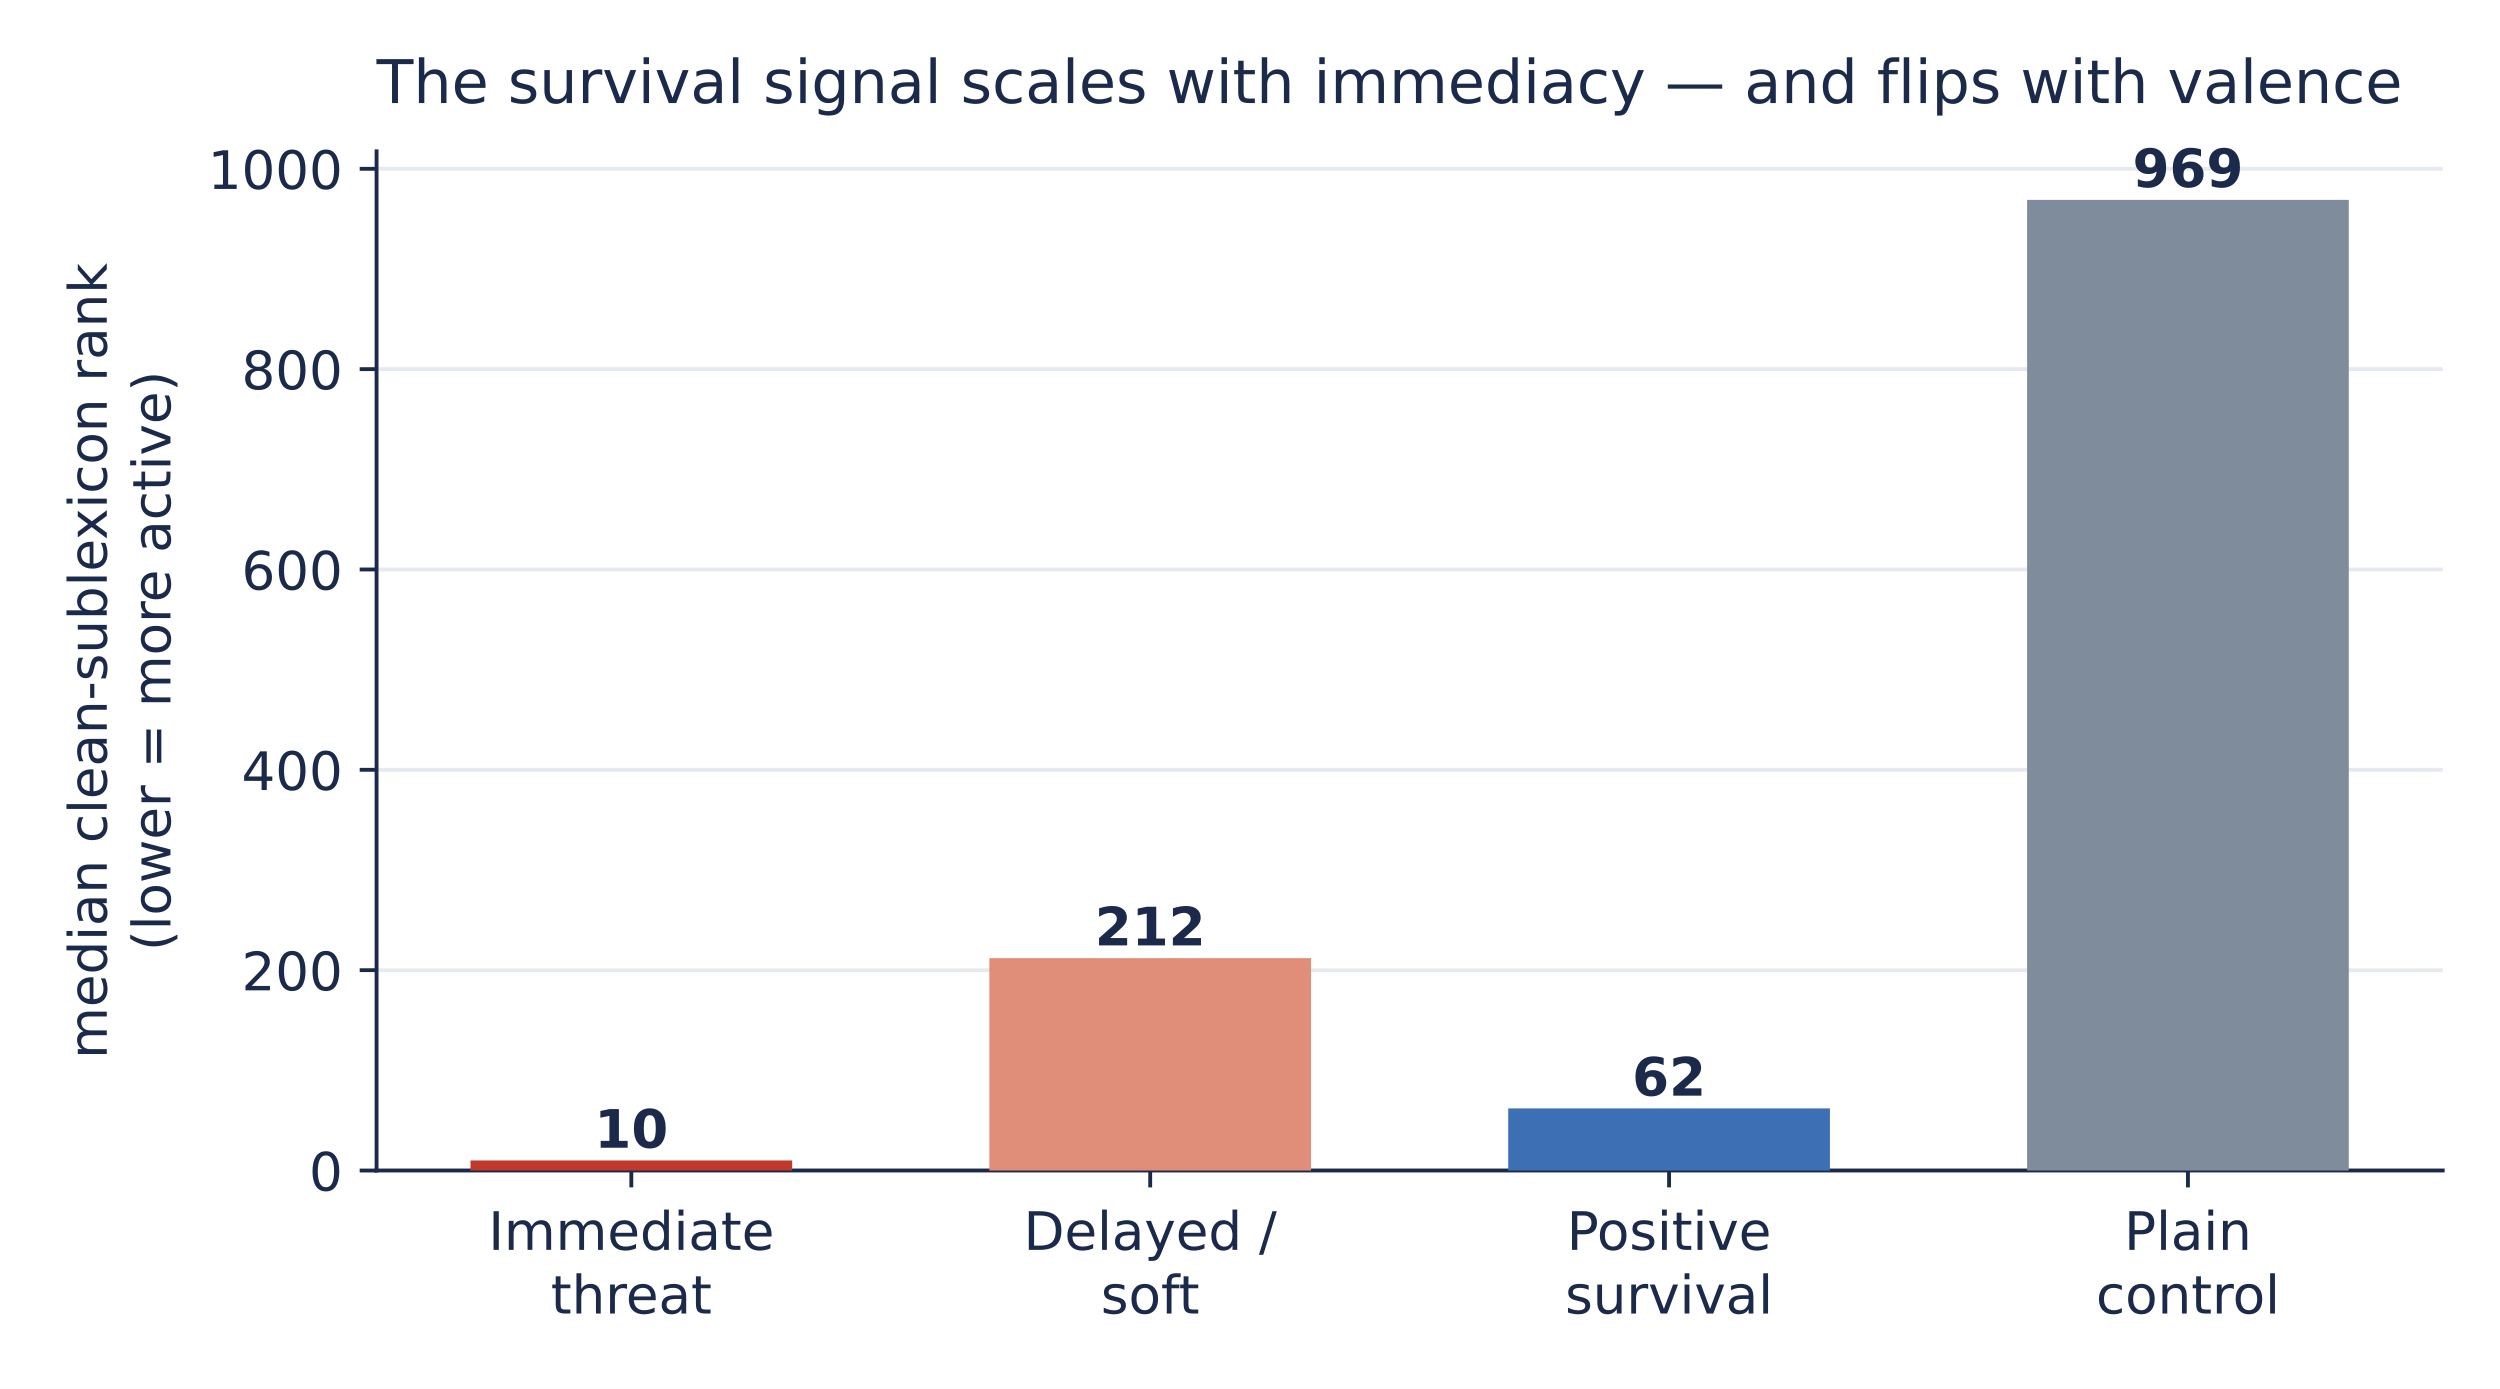
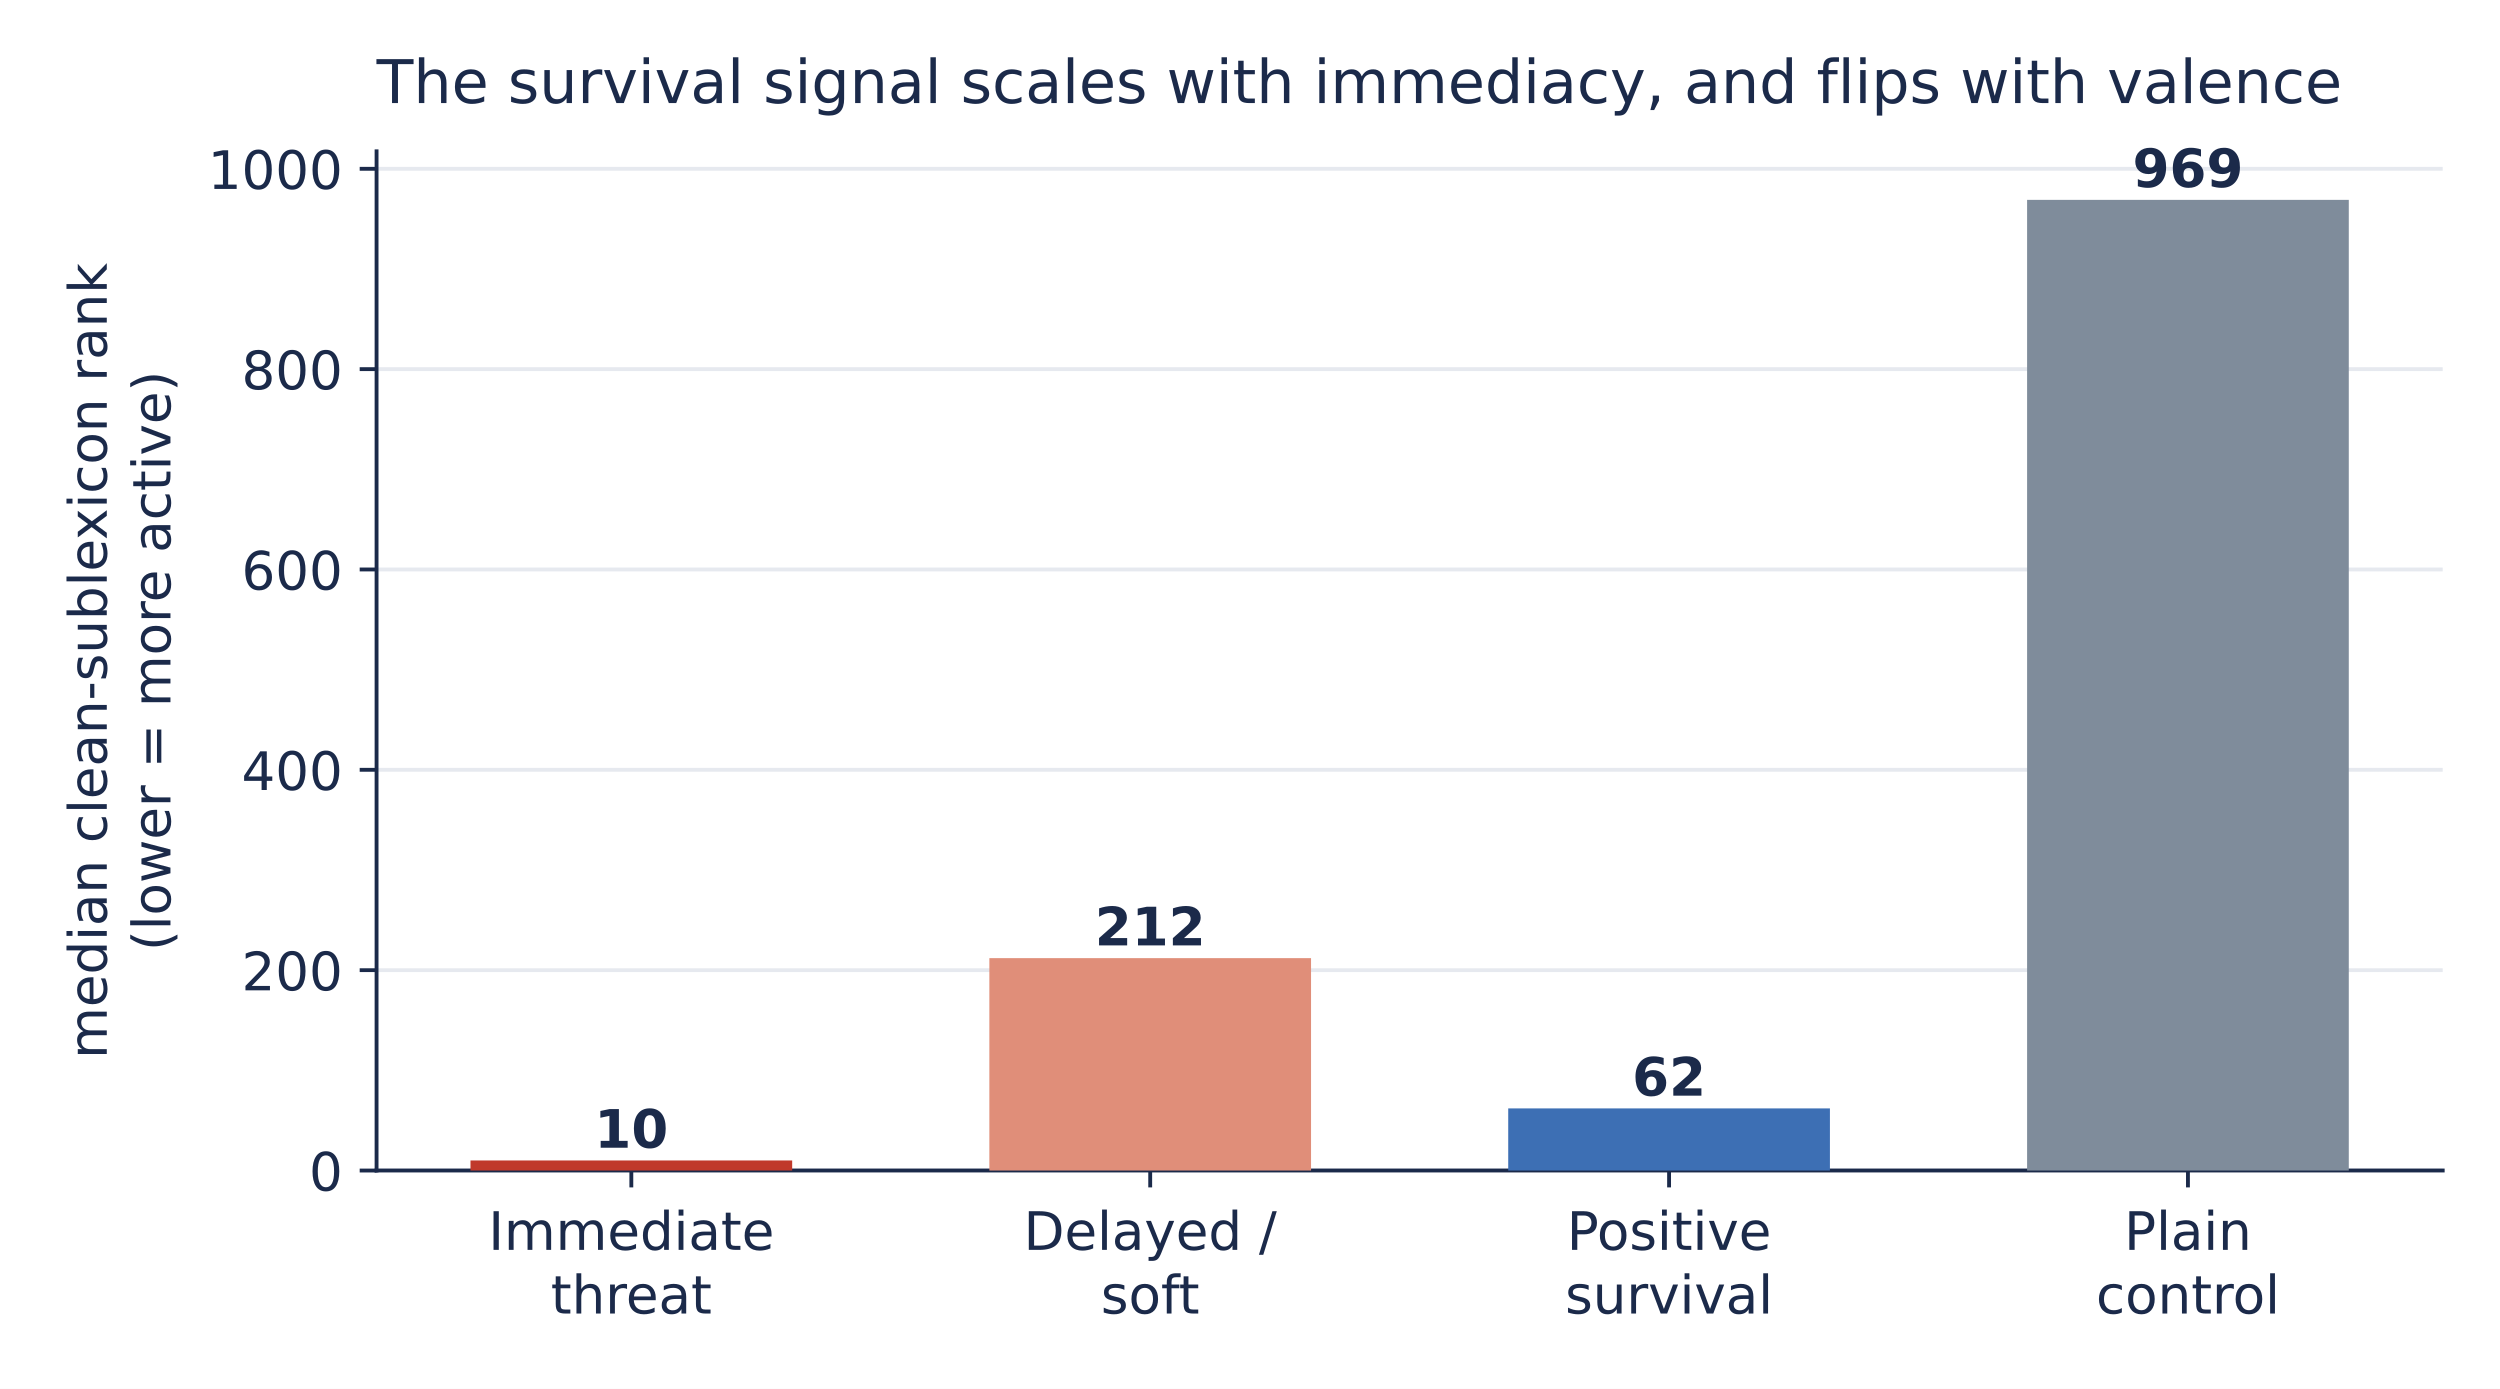
<svg xmlns="http://www.w3.org/2000/svg" xmlns:xlink="http://www.w3.org/1999/xlink" width="518.4pt" height="288pt" viewBox="0 0 518.4 288" version="1.1">
  <defs>
    <style type="text/css">*{stroke-linejoin: round; stroke-linecap: butt}</style>
  </defs>
  <g id="figure_1">
    <g id="patch_1">
-       <path d="M 0 288  L 518.4 288  L 518.4 0  L 0 0  z " style="fill: #ffffff" />
+       <path d="M 0 288 L 518.4 288 L 518.4 0 L 0 0 z " style="fill: #ffffff" />
    </g>
    <g id="axes_1">
      <g id="patch_2">
-         <path d="M 78.084 242.716  L 506.52 242.716  L 506.52 31.377  L 78.084 31.377  z " style="fill: #ffffff" />
+         <path d="M 78.084 242.716 L 506.52 242.716 L 506.52 31.377 L 78.084 31.377 z " style="fill: #ffffff" />
      </g>
      <g id="matplotlib.axis_1">
        <g id="xtick_1">
          <g id="line2d_1">
            <defs>
-               <path id="mc57768a20f" d="M 0 0  L 0 3.5  " style="stroke: #1b2a4a; stroke-width: 0.8" />
+               <path id="mc57768a20f" d="M 0 0 L 0 3.5 " style="stroke: #1b2a4a; stroke-width: 0.8" />
            </defs>
            <g>
              <use xlink:href="#mc57768a20f" x="130.913" y="242.716" style="fill: #1b2a4a; stroke: #1b2a4a; stroke-width: 0.8" />
            </g>
          </g>
          <g id="text_1">
            <text style="font-size: 11px; font-family: 'DejaVu Sans'; fill: #1b2a4a" transform="translate(101.2606 259.1751)">Immediate</text>
            <text style="font-size: 11px; font-family: 'DejaVu Sans'; fill: #1b2a4a" transform="translate(114.22 272.3781)">threat</text>
          </g>
        </g>
        <g id="xtick_2">
          <g id="line2d_2">
            <g>
              <use xlink:href="#mc57768a20f" x="238.506" y="242.716" style="fill: #1b2a4a; stroke: #1b2a4a; stroke-width: 0.8" />
            </g>
          </g>
          <g id="text_2">
            <text style="font-size: 11px; font-family: 'DejaVu Sans'; fill: #1b2a4a" transform="translate(212.256 259.1751)">Delayed /</text>
            <text style="font-size: 11px; font-family: 'DejaVu Sans'; fill: #1b2a4a" transform="translate(228.279 272.3781)">soft</text>
          </g>
        </g>
        <g id="xtick_3">
          <g id="line2d_3">
            <g>
              <use xlink:href="#mc57768a20f" x="346.099" y="242.716" style="fill: #1b2a4a; stroke: #1b2a4a; stroke-width: 0.8" />
            </g>
          </g>
          <g id="text_3">
            <text style="font-size: 11px; font-family: 'DejaVu Sans'; fill: #1b2a4a" transform="translate(324.8962 259.1751)">Positive</text>
            <text style="font-size: 11px; font-family: 'DejaVu Sans'; fill: #1b2a4a" transform="translate(324.5499 272.3781)">survival</text>
          </g>
        </g>
        <g id="xtick_4">
          <g id="line2d_4">
            <g>
              <use xlink:href="#mc57768a20f" x="453.692" y="242.716" style="fill: #1b2a4a; stroke: #1b2a4a; stroke-width: 0.8" />
            </g>
          </g>
          <g id="text_4">
            <text style="font-size: 11px; font-family: 'DejaVu Sans'; fill: #1b2a4a" transform="translate(440.4634 259.1751)">Plain</text>
            <text style="font-size: 11px; font-family: 'DejaVu Sans'; fill: #1b2a4a" transform="translate(434.6274 272.3781)">control</text>
          </g>
        </g>
      </g>
      <g id="matplotlib.axis_2">
        <g id="ytick_1">
          <g id="line2d_5">
-             <path d="M 78.084 242.716  L 506.52 242.716  " clip-path="url(#pe64630bb0a)" style="fill: none; stroke: #e6e9ef; stroke-width: 0.8; stroke-linecap: square" />
+             <path d="M 78.084 242.716 L 506.52 242.716 " clip-path="url(#pe64630bb0a)" style="fill: none; stroke: #e6e9ef; stroke-width: 0.8; stroke-linecap: square" />
          </g>
          <g id="line2d_6">
            <defs>
-               <path id="m51b8314258" d="M 0 0  L -3.5 0  " style="stroke: #1b2a4a; stroke-width: 0.8" />
+               <path id="m51b8314258" d="M 0 0 L -3.5 0 " style="stroke: #1b2a4a; stroke-width: 0.8" />
            </defs>
            <g>
              <use xlink:href="#m51b8314258" x="78.084" y="242.716" style="fill: #1b2a4a; stroke: #1b2a4a; stroke-width: 0.8" />
            </g>
          </g>
          <g id="text_5">
            <text style="font-size: 11px; font-family: 'DejaVu Sans'; text-anchor: end; fill: #1b2a4a" x="71.084" y="246.894" transform="rotate(-0 71.0843 246.8944)">0</text>
          </g>
        </g>
        <g id="ytick_2">
          <g id="line2d_7">
-             <path d="M 78.084 201.173  L 506.52 201.173  " clip-path="url(#pe64630bb0a)" style="fill: none; stroke: #e6e9ef; stroke-width: 0.8; stroke-linecap: square" />
+             <path d="M 78.084 201.173 L 506.52 201.173 " clip-path="url(#pe64630bb0a)" style="fill: none; stroke: #e6e9ef; stroke-width: 0.8; stroke-linecap: square" />
          </g>
          <g id="line2d_8">
            <g>
              <use xlink:href="#m51b8314258" x="78.084" y="201.173" style="fill: #1b2a4a; stroke: #1b2a4a; stroke-width: 0.8" />
            </g>
          </g>
          <g id="text_6">
            <text style="font-size: 11px; font-family: 'DejaVu Sans'; text-anchor: end; fill: #1b2a4a" x="71.084" y="205.352" transform="rotate(-0 71.0843 205.3516)">200</text>
          </g>
        </g>
        <g id="ytick_3">
          <g id="line2d_9">
-             <path d="M 78.084 159.63  L 506.52 159.63  " clip-path="url(#pe64630bb0a)" style="fill: none; stroke: #e6e9ef; stroke-width: 0.8; stroke-linecap: square" />
+             <path d="M 78.084 159.63 L 506.52 159.63 " clip-path="url(#pe64630bb0a)" style="fill: none; stroke: #e6e9ef; stroke-width: 0.8; stroke-linecap: square" />
          </g>
          <g id="line2d_10">
            <g>
              <use xlink:href="#m51b8314258" x="78.084" y="159.63" style="fill: #1b2a4a; stroke: #1b2a4a; stroke-width: 0.8" />
            </g>
          </g>
          <g id="text_7">
            <text style="font-size: 11px; font-family: 'DejaVu Sans'; text-anchor: end; fill: #1b2a4a" x="71.084" y="163.809" transform="rotate(-0 71.0843 163.8088)">400</text>
          </g>
        </g>
        <g id="ytick_4">
          <g id="line2d_11">
-             <path d="M 78.084 118.087  L 506.52 118.087  " clip-path="url(#pe64630bb0a)" style="fill: none; stroke: #e6e9ef; stroke-width: 0.8; stroke-linecap: square" />
+             <path d="M 78.084 118.087 L 506.52 118.087 " clip-path="url(#pe64630bb0a)" style="fill: none; stroke: #e6e9ef; stroke-width: 0.8; stroke-linecap: square" />
          </g>
          <g id="line2d_12">
            <g>
              <use xlink:href="#m51b8314258" x="78.084" y="118.087" style="fill: #1b2a4a; stroke: #1b2a4a; stroke-width: 0.8" />
            </g>
          </g>
          <g id="text_8">
            <text style="font-size: 11px; font-family: 'DejaVu Sans'; text-anchor: end; fill: #1b2a4a" x="71.084" y="122.266" transform="rotate(-0 71.0843 122.266)">600</text>
          </g>
        </g>
        <g id="ytick_5">
          <g id="line2d_13">
-             <path d="M 78.084 76.544  L 506.52 76.544  " clip-path="url(#pe64630bb0a)" style="fill: none; stroke: #e6e9ef; stroke-width: 0.8; stroke-linecap: square" />
+             <path d="M 78.084 76.544 L 506.52 76.544 " clip-path="url(#pe64630bb0a)" style="fill: none; stroke: #e6e9ef; stroke-width: 0.8; stroke-linecap: square" />
          </g>
          <g id="line2d_14">
            <g>
              <use xlink:href="#m51b8314258" x="78.084" y="76.544" style="fill: #1b2a4a; stroke: #1b2a4a; stroke-width: 0.8" />
            </g>
          </g>
          <g id="text_9">
            <text style="font-size: 11px; font-family: 'DejaVu Sans'; text-anchor: end; fill: #1b2a4a" x="71.084" y="80.723" transform="rotate(-0 71.0843 80.7232)">800</text>
          </g>
        </g>
        <g id="ytick_6">
          <g id="line2d_15">
-             <path d="M 78.084 35.002  L 506.52 35.002  " clip-path="url(#pe64630bb0a)" style="fill: none; stroke: #e6e9ef; stroke-width: 0.8; stroke-linecap: square" />
+             <path d="M 78.084 35.002 L 506.52 35.002 " clip-path="url(#pe64630bb0a)" style="fill: none; stroke: #e6e9ef; stroke-width: 0.8; stroke-linecap: square" />
          </g>
          <g id="line2d_16">
            <g>
              <use xlink:href="#m51b8314258" x="78.084" y="35.002" style="fill: #1b2a4a; stroke: #1b2a4a; stroke-width: 0.8" />
            </g>
          </g>
          <g id="text_10">
            <text style="font-size: 11px; font-family: 'DejaVu Sans'; text-anchor: end; fill: #1b2a4a" x="71.084" y="39.18" transform="rotate(-0 71.0843 39.18039)">1000</text>
          </g>
        </g>
        <g id="text_11">
          <text style="font-size: 11px; font-family: 'DejaVu Sans'; fill: #1b2a4a" transform="translate(22.14264 219.555) rotate(-90)">median clean-sublexicon rank</text>
          <text style="font-size: 11px; font-family: 'DejaVu Sans'; fill: #1b2a4a" transform="translate(35.34564 197.1923) rotate(-90)">(lower = more active)</text>
        </g>
      </g>
      <g id="patch_3">
-         <path d="M 78.084 242.716  L 78.084 31.377  " style="fill: none; stroke: #1b2a4a; stroke-width: 0.8; stroke-linejoin: miter; stroke-linecap: square" />
+         <path d="M 78.084 242.716 L 78.084 31.377 " style="fill: none; stroke: #1b2a4a; stroke-width: 0.8; stroke-linejoin: miter; stroke-linecap: square" />
      </g>
      <g id="patch_4">
-         <path d="M 78.084 242.716  L 506.52 242.716  " style="fill: none; stroke: #1b2a4a; stroke-width: 0.8; stroke-linejoin: miter; stroke-linecap: square" />
+         <path d="M 78.084 242.716 L 506.52 242.716 " style="fill: none; stroke: #1b2a4a; stroke-width: 0.8; stroke-linejoin: miter; stroke-linecap: square" />
      </g>
      <g id="patch_5">
-         <path d="M 97.559 242.716  L 164.266 242.716  L 164.266 240.639  L 97.559 240.639  z " clip-path="url(#pe64630bb0a)" style="fill: #c0392b" />
+         <path d="M 97.559 242.716 L 164.266 242.716 L 164.266 240.639 L 97.559 240.639 z " clip-path="url(#pe64630bb0a)" style="fill: #c0392b" />
      </g>
      <g id="patch_6">
-         <path d="M 205.152 242.716  L 271.859 242.716  L 271.859 198.68  L 205.152 198.68  z " clip-path="url(#pe64630bb0a)" style="fill: #e08e79" />
+         <path d="M 205.152 242.716 L 271.859 242.716 L 271.859 198.68 L 205.152 198.68 z " clip-path="url(#pe64630bb0a)" style="fill: #e08e79" />
      </g>
      <g id="patch_7">
-         <path d="M 312.745 242.716  L 379.453 242.716  L 379.453 229.837  L 312.745 229.837  z " clip-path="url(#pe64630bb0a)" style="fill: #3d6fb4" />
+         <path d="M 312.745 242.716 L 379.453 242.716 L 379.453 229.837 L 312.745 229.837 z " clip-path="url(#pe64630bb0a)" style="fill: #3d6fb4" />
      </g>
      <g id="patch_8">
-         <path d="M 420.338 242.716  L 487.046 242.716  L 487.046 41.441  L 420.338 41.441  z " clip-path="url(#pe64630bb0a)" style="fill: #7f8c9b" />
+         <path d="M 420.338 242.716 L 487.046 242.716 L 487.046 41.441 L 420.338 41.441 z " clip-path="url(#pe64630bb0a)" style="fill: #7f8c9b" />
      </g>
      <g id="text_12">
        <text style="font-weight: 700; font-size: 11px; font-family: 'DejaVu Sans'; text-anchor: middle; fill: #1b2a4a" x="130.913" y="237.996" transform="rotate(-0 130.9125 237.996)"> 10</text>
      </g>
      <g id="text_13">
        <text style="font-weight: 700; font-size: 11px; font-family: 'DejaVu Sans'; text-anchor: middle; fill: #1b2a4a" x="238.506" y="196.038" transform="rotate(-0 238.5056 196.0378)"> 212</text>
      </g>
      <g id="text_14">
        <text style="font-weight: 700; font-size: 11px; font-family: 'DejaVu Sans'; text-anchor: middle; fill: #1b2a4a" x="346.099" y="227.195" transform="rotate(-0 346.0987 227.1949)"> 62</text>
      </g>
      <g id="text_15">
        <text style="font-weight: 700; font-size: 11px; font-family: 'DejaVu Sans'; text-anchor: middle; fill: #1b2a4a" x="453.692" y="38.798" transform="rotate(-0 453.6918 38.79824)"> 969</text>
      </g>
      <g id="text_16">
-         <text style="font-size: 12.5px; font-family: 'DejaVu Sans'; text-anchor: start; fill: #1b2a4a" x="78.084" y="21.377" transform="rotate(-0 78.0843 21.37707)">The survival signal scales with immediacy — and flips with valence</text>
+         <text style="font-size: 12.5px; font-family: 'DejaVu Sans'; text-anchor: start; fill: #1b2a4a" x="78.084" y="21.377" transform="rotate(-0 78.0843 21.37707)">The survival signal scales with immediacy, and flips with valence</text>
      </g>
    </g>
  </g>
  <defs>
    <clipPath id="pe64630bb0a">
      <rect x="78.084" y="31.377" width="428.436" height="211.339" />
    </clipPath>
  </defs>
</svg>
